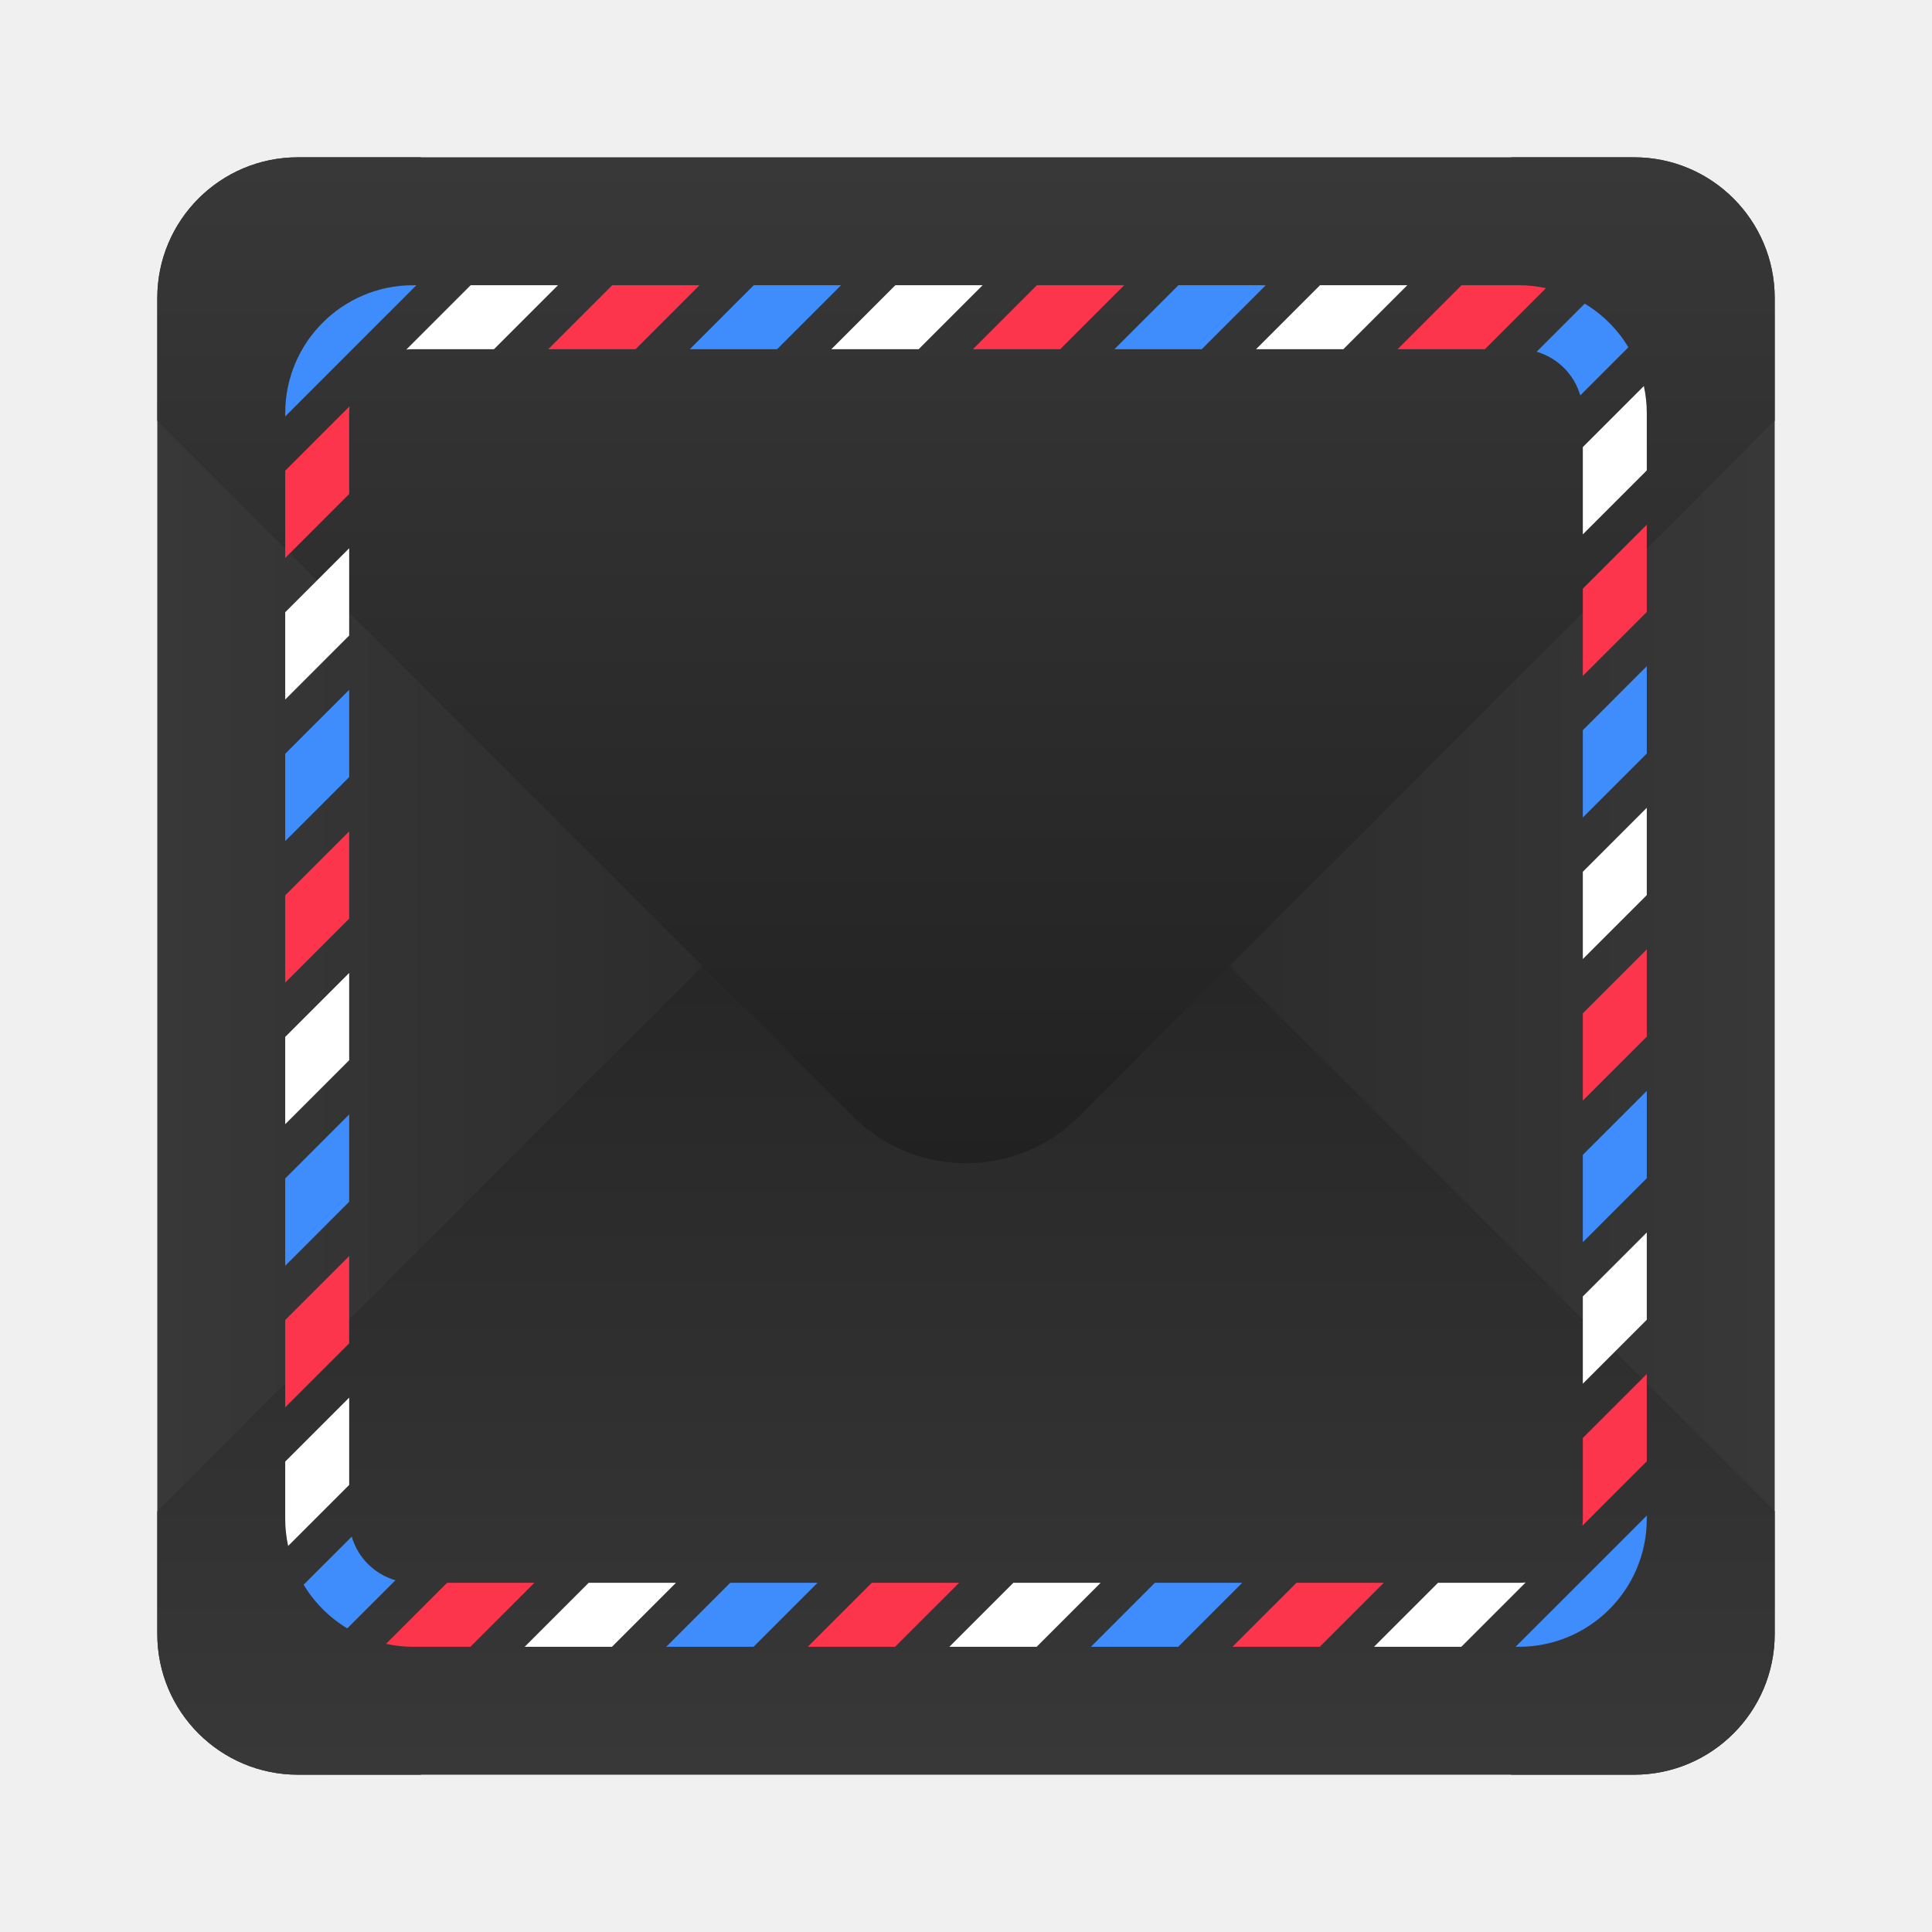
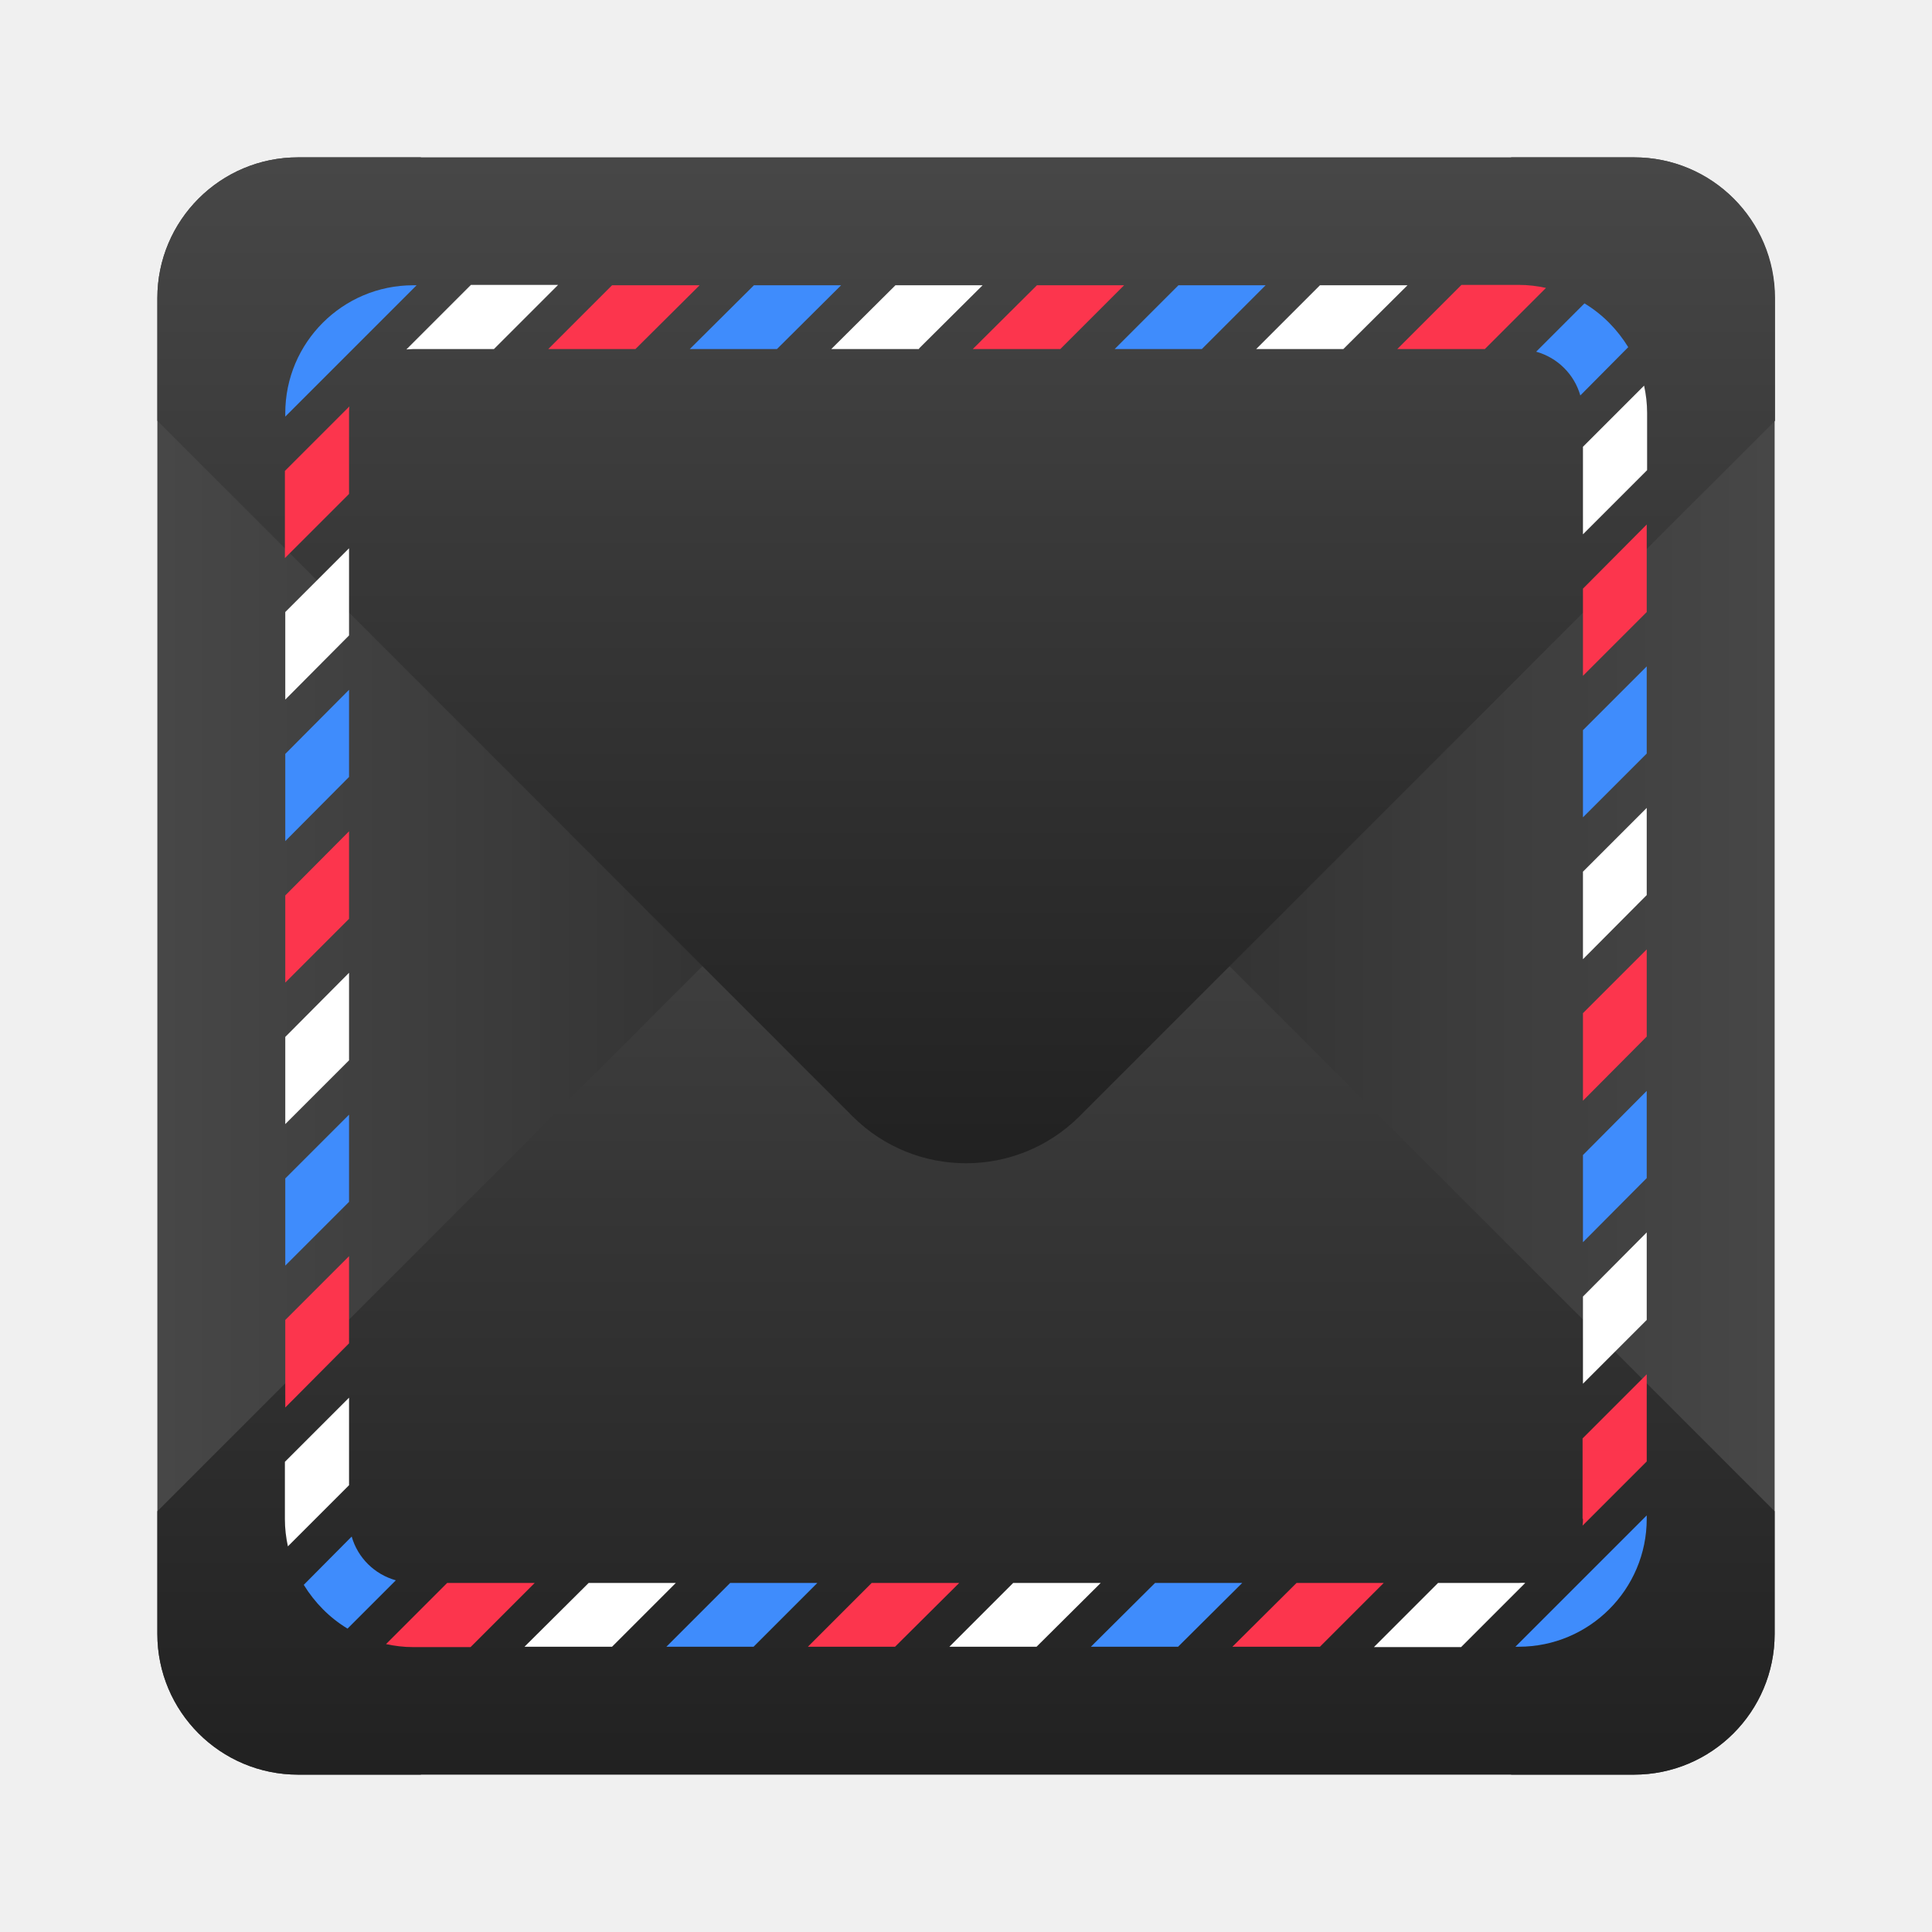
- <svg xmlns="http://www.w3.org/2000/svg" version="1.1" id="Layer_2" x="0px" y="0px" viewBox="0 0 512 512" style="enable-background:new 0 0 512 512;" xml:space="preserve">
+ <svg xmlns="http://www.w3.org/2000/svg" version="1.1" id="Layer_2_1_" x="0px" y="0px" viewBox="0 0 512 512" style="enable-background:new 0 0 512 512;" xml:space="preserve">
+   <style type="text/css">
+ 	.st0{fill:url(#SVGID_1_);}
+ 	.st1{fill:url(#SVGID_2_);}
+ 	.st2{fill:url(#SVGID_3_);}
+ 	.st3{fill:url(#SVGID_4_);}
+ 	.st4{display:none;fill:#2D2D2D;}
+ 	.st5{fill:none;}
+ 	.st6{fill:#FFFFFF;}
+ 	.st7{fill:#3F8CFC;}
+ 	.st8{fill:#FC354D;}
+ </style>
  <g>
    <g>
-       <linearGradient id="SVGID_1_" gradientUnits="userSpaceOnUse" x1="41.684" y1="256" x2="325.825" y2="256" gradientTransform="matrix(1 0 0 -1 0 512)">
-         <stop offset="0.003" style="stop-color:#383838" />
+       <linearGradient id="SVGID_1_" gradientUnits="userSpaceOnUse" x1="325.825" y1="256" x2="41.684" y2="256">
+         <stop offset="0" style="stop-color:#212121" />
+         <stop offset="0.997" style="stop-color:#474747" />
+       </linearGradient>
+       <path class="st0" d="M41.7,79v354c0,20.6,16.7,37.3,37.3,37.3h32.5L325.8,256L111.5,41.7H79C58.4,41.7,41.7,58.4,41.7,79z" />
+       <linearGradient id="SVGID_2_" gradientUnits="userSpaceOnUse" x1="470.316" y1="256" x2="186.175" y2="256">
+         <stop offset="3.400040e-03" style="stop-color:#474747" />
        <stop offset="1" style="stop-color:#212121" />
      </linearGradient>
-       <path style="fill:url(#SVGID_1_);" d="M41.684,78.976v354.048c0,20.596,16.696,37.292,37.292,37.292h32.533L325.825,256    L111.509,41.684H78.976C58.38,41.684,41.684,58.38,41.684,78.976z" />
-       <linearGradient id="SVGID_2_" gradientUnits="userSpaceOnUse" x1="186.175" y1="256" x2="470.316" y2="256" gradientTransform="matrix(1 0 0 -1 0 512)">
+       <path class="st1" d="M400.5,470.3H433c20.6,0,37.3-16.7,37.3-37.3V79c0-20.6-16.7-37.3-37.3-37.3h-32.5L186.2,256L400.5,470.3z" />
+       <linearGradient id="SVGID_3_" gradientUnits="userSpaceOnUse" x1="256" y1="470.316" x2="256" y2="186.175">
        <stop offset="0" style="stop-color:#212121" />
-         <stop offset="0.997" style="stop-color:#383838" />
+         <stop offset="0.997" style="stop-color:#474747" />
      </linearGradient>
-       <path style="fill:url(#SVGID_2_);" d="M400.491,470.316h32.533c20.596,0,37.292-16.696,37.292-37.292V78.976    c0-20.596-16.696-37.292-37.292-37.292h-32.533L186.175,256L400.491,470.316z" />
-       <linearGradient id="SVGID_3_" gradientUnits="userSpaceOnUse" x1="256" y1="41.684" x2="256" y2="325.825" gradientTransform="matrix(1 0 0 -1 0 512)">
-         <stop offset="0.003" style="stop-color:#383838" />
-         <stop offset="1" style="stop-color:#212121" />
+       <path class="st2" d="M470.3,433v-32.5L256,186.2L41.7,400.5V433c0,20.6,16.7,37.3,37.3,37.3h354    C453.6,470.3,470.3,453.6,470.3,433z" />
+       <linearGradient id="SVGID_4_" gradientUnits="userSpaceOnUse" x1="256" y1="308.272" x2="256" y2="41.684">
+         <stop offset="0" style="stop-color:#212121" />
+         <stop offset="0.997" style="stop-color:#474747" />
      </linearGradient>
-       <path style="fill:url(#SVGID_3_);" d="M470.316,433.024v-32.533L256,186.175L41.684,400.491v32.533    c0,20.596,16.696,37.292,37.292,37.292h354.048C453.62,470.316,470.316,453.62,470.316,433.024z" />
-       <linearGradient id="SVGID_4_" gradientUnits="userSpaceOnUse" x1="256" y1="203.727" x2="256" y2="470.316" gradientTransform="matrix(1 0 0 -1 0 512)">
-         <stop offset="0" style="stop-color:#212121" />
-         <stop offset="0.997" style="stop-color:#383838" />
-       </linearGradient>
-       <path style="fill:url(#SVGID_4_);" d="M285.965,295.86l184.351-184.351V78.976c0-20.596-16.696-37.292-37.292-37.292H78.976    c-20.596,0-37.292,16.696-37.292,37.292v32.533L226.035,295.86C242.584,312.41,269.416,312.41,285.965,295.86z" />
-       <path style="display:none;fill:#2D2D2D;" d="M402.513,92.537c9.347,0,16.951,7.604,16.951,16.951v293.026    c0,9.347-7.604,16.951-16.951,16.951H109.488c-9.347,0-16.951-7.604-16.951-16.951V109.488c0-9.347,7.604-16.951,16.951-16.951    H402.513 M402.513,75.586H109.488c-18.724,0-33.902,15.178-33.902,33.902v293.026c0,18.724,15.178,33.902,33.902,33.902h293.026    c18.724,0,33.902-15.178,33.902-33.902V109.488C436.415,90.764,421.237,75.586,402.513,75.586L402.513,75.586z" />
+       <path class="st3" d="M286,295.9l184.4-184.4V79c0-20.6-16.7-37.3-37.3-37.3H79c-20.6,0-37.3,16.7-37.3,37.3v32.5L226,295.9    C242.6,312.4,269.4,312.4,286,295.9z" />
+       <path class="st4" d="M402.5,92.5c9.3,0,17,7.6,17,17v293c0,9.3-7.6,17-17,17h-293c-9.3,0-17-7.6-17-17v-293c0-9.3,7.6-17,17-17    H402.5 M402.5,75.6h-293c-18.7,0-33.9,15.2-33.9,33.9v293c0,18.7,15.2,33.9,33.9,33.9h293c18.7,0,33.9-15.2,33.9-33.9v-293    C436.4,90.8,421.2,75.6,402.5,75.6L402.5,75.6z" />
      <g>
-         <line style="fill:none;" x1="193.512" y1="419.464" x2="216.646" y2="419.464" />
-         <line style="fill:none;" x1="419.464" y1="216.646" x2="419.464" y2="193.512" />
-         <line style="fill:none;" x1="92.537" y1="370.384" x2="92.537" y2="393.516" />
-         <line style="fill:none;" x1="393.516" y1="92.537" x2="370.384" y2="92.537" />
-         <line style="fill:none;" x1="419.464" y1="254.161" x2="419.464" y2="231.028" />
-         <polyline style="fill:none;" points="242.418,408.074 231.028,419.464 254.161,419.464    " />
-         <path style="fill:none;" d="M93.215,407.219c1.613,5.566,6,9.954,11.566,11.567" />
-         <path style="fill:none;" d="M418.786,104.781c-1.613-5.566-6.001-9.953-11.567-11.566" />
-         <line style="fill:none;" x1="155.999" y1="419.464" x2="179.131" y2="419.464" />
-         <line style="fill:none;" x1="419.464" y1="179.131" x2="419.464" y2="155.999" />
-         <line style="fill:none;" x1="419.464" y1="366.704" x2="419.464" y2="343.571" />
-         <line style="fill:none;" x1="343.571" y1="419.464" x2="366.704" y2="419.464" />
-         <path style="fill:none;" d="M381.085,419.464h21.428c0.609,0,1.21-0.036,1.803-0.099l15.049-15.049     c0.063-0.593,0.099-1.194,0.099-1.803v-21.428" />
-         <line style="fill:none;" x1="419.464" y1="329.189" x2="419.464" y2="306.057" />
-         <line style="fill:none;" x1="306.057" y1="419.464" x2="329.189" y2="419.464" />
-         <line style="fill:none;" x1="419.464" y1="291.675" x2="419.464" y2="268.543" />
-         <line style="fill:none;" x1="268.543" y1="419.464" x2="291.675" y2="419.464" />
-         <line style="fill:none;" x1="118.484" y1="419.464" x2="141.617" y2="419.464" />
-         <line style="fill:none;" x1="419.464" y1="141.617" x2="419.464" y2="118.484" />
-         <line style="fill:none;" x1="205.943" y1="92.537" x2="182.811" y2="92.537" />
-         <line style="fill:none;" x1="92.537" y1="182.811" x2="92.537" y2="205.943" />
-         <path style="fill:none;" d="M130.915,92.537h-21.427c-0.61,0-1.211,0.036-1.805,0.099l-15.047,15.047     c-0.063,0.593-0.099,1.195-0.099,1.805v21.427" />
-         <line style="fill:none;" x1="168.429" y1="92.537" x2="145.297" y2="92.537" />
-         <line style="fill:none;" x1="92.537" y1="145.297" x2="92.537" y2="168.429" />
-         <line style="fill:none;" x1="92.537" y1="332.869" x2="92.537" y2="356.002" />
-         <line style="fill:none;" x1="356.002" y1="92.537" x2="332.869" y2="92.537" />
-         <line style="fill:none;" x1="92.537" y1="295.353" x2="92.537" y2="318.487" />
-         <line style="fill:none;" x1="318.487" y1="92.537" x2="295.353" y2="92.537" />
-         <polyline style="fill:none;" points="242.419,93.575 243.457,92.537 220.324,92.537    " />
-         <line style="fill:none;" x1="92.537" y1="220.324" x2="92.537" y2="243.457" />
-         <line style="fill:none;" x1="92.537" y1="257.839" x2="92.537" y2="280.971" />
-         <polyline style="fill:none;" points="280.971,92.537 257.839,92.537 250.416,99.96    " />
-         <polygon style="fill:#FFFFFF;" points="92.537,145.297 75.586,162.248 75.586,185.38 92.537,168.429    " />
-         <polygon style="fill:#3F8CFC;" points="318.487,92.537 335.438,75.586 312.304,75.586 295.353,92.537    " />
-         <polygon style="fill:#FC354D;" points="280.971,92.537 297.922,75.586 274.79,75.586 257.839,92.537    " />
-         <path style="fill:#FC354D;" d="M393.516,92.537l16.174-16.174c-2.315-0.499-4.712-0.777-7.176-0.777h-15.179l-16.951,16.951     H393.516z" />
-         <path style="fill:#FC354D;" d="M92.537,109.488c0-0.61,0.036-1.211,0.099-1.805l-17.05,17.05v23.133l16.951-16.951V109.488z" />
-         <path style="fill:#FFFFFF;" d="M109.488,92.537h21.427l16.951-16.951h-23.133l-17.05,17.05     C108.276,92.572,108.878,92.537,109.488,92.537z" />
-         <path style="fill:#3F8CFC;" d="M418.786,104.781l12.75-12.75c-2.856-4.738-6.828-8.71-11.566-11.566l-12.75,12.75     C412.785,94.828,417.173,99.215,418.786,104.781z" />
-         <polygon style="fill:#3F8CFC;" points="205.943,92.537 222.894,75.586 199.761,75.586 182.811,92.537    " />
-         <polygon style="fill:#FC354D;" points="168.429,92.537 185.38,75.586 162.248,75.586 145.297,92.537    " />
-         <polygon style="fill:#FFFFFF;" points="243.457,92.537 243.746,92.248 260.408,75.586 237.275,75.586 220.324,92.537    " />
-         <polygon style="fill:#3F8CFC;" points="419.464,329.189 436.415,312.238 436.415,289.106 419.464,306.057    " />
-         <polygon style="fill:#FFFFFF;" points="419.464,366.704 436.415,349.753 436.415,326.62 419.464,343.571    " />
-         <path style="fill:#FFFFFF;" d="M419.464,141.617l16.951-16.951v-15.178c0-2.465-0.278-4.862-0.777-7.177l-16.174,16.174     L419.464,141.617L419.464,141.617z" />
-         <path style="fill:#3F8CFC;" d="M402.513,436.415c18.724,0,33.902-15.178,33.902-33.902v-0.865l-34.767,34.767H402.513z" />
-         <path style="fill:#3F8CFC;" d="M109.488,75.586c-18.724,0-33.902,15.178-33.902,33.902v0.863l34.765-34.765H109.488z" />
-         <path style="fill:#FC354D;" d="M419.464,402.513c0,0.609-0.036,1.21-0.099,1.803l17.05-17.05v-23.132l-16.951,16.951V402.513z" />
-         <polygon style="fill:#FC354D;" points="419.464,179.131 436.415,162.18 436.415,139.048 419.464,155.999    " />
-         <polygon style="fill:#3F8CFC;" points="419.464,216.646 436.415,199.695 436.415,176.562 419.464,193.512    " />
-         <polygon style="fill:#FC354D;" points="419.464,291.675 436.415,274.724 436.415,251.592 419.464,268.543    " />
-         <polygon style="fill:#FFFFFF;" points="419.464,254.161 436.415,237.21 436.415,214.077 419.464,231.028    " />
-         <polygon style="fill:#FFFFFF;" points="356.002,92.537 372.953,75.586 349.82,75.586 332.869,92.537    " />
-         <path style="fill:#FFFFFF;" d="M402.513,419.464h-21.428l-16.951,16.951h23.132l17.05-17.05     C403.723,419.429,403.123,419.464,402.513,419.464z" />
-         <path style="fill:#FC354D;" d="M118.484,419.464l-16.174,16.174c2.315,0.5,4.713,0.777,7.177,0.777h15.178l16.951-16.951     L118.484,419.464L118.484,419.464z" />
-         <polygon style="fill:#3F8CFC;" points="92.537,295.353 75.586,312.304 75.586,335.438 92.537,318.487    " />
-         <polygon style="fill:#FC354D;" points="343.571,419.464 326.62,436.415 349.753,436.415 366.704,419.464    " />
-         <polygon style="fill:#FFFFFF;" points="92.537,257.839 75.586,274.79 75.586,297.922 92.537,280.971    " />
-         <path style="fill:#FFFFFF;" d="M92.537,370.384l-16.951,16.951v15.179c0,2.464,0.278,4.861,0.777,7.176l16.174-16.174V370.384z" />
-         <polygon style="fill:#FC354D;" points="92.537,332.869 75.586,349.82 75.586,372.953 92.537,356.002    " />
-         <path style="fill:#3F8CFC;" d="M93.215,407.219l-12.75,12.75c2.856,4.738,6.828,8.71,11.566,11.566l12.75-12.75     C99.215,417.173,94.828,412.785,93.215,407.219z" />
-         <polygon style="fill:#FFFFFF;" points="155.999,419.464 139.048,436.415 162.18,436.415 179.131,419.464    " />
-         <polygon style="fill:#FC354D;" points="231.028,419.464 214.077,436.415 237.21,436.415 254.161,419.464    " />
-         <polygon style="fill:#3F8CFC;" points="92.537,182.811 75.586,199.761 75.586,222.894 92.537,205.943    " />
-         <polygon style="fill:#3F8CFC;" points="193.512,419.464 176.561,436.415 199.695,436.415 216.646,419.464    " />
-         <polygon style="fill:#FFFFFF;" points="268.543,419.464 251.592,436.415 274.724,436.415 291.675,419.464    " />
-         <polygon style="fill:#3F8CFC;" points="306.057,419.464 289.106,436.415 312.238,436.415 329.189,419.464    " />
-         <polygon style="fill:#FC354D;" points="92.537,220.324 75.586,237.275 75.586,260.408 92.537,243.457    " />
+         <line class="st5" x1="193.5" y1="419.5" x2="216.6" y2="419.5" />
+         <line class="st5" x1="419.5" y1="216.6" x2="419.5" y2="193.5" />
+         <line class="st5" x1="92.5" y1="370.4" x2="92.5" y2="393.5" />
+         <line class="st5" x1="393.5" y1="92.5" x2="370.4" y2="92.5" />
+         <line class="st5" x1="419.5" y1="254.2" x2="419.5" y2="231" />
+         <polyline class="st5" points="242.4,408.1 231,419.5 254.2,419.5    " />
+         <path class="st5" d="M93.2,407.2c1.6,5.6,6,10,11.6,11.6" />
+         <path class="st5" d="M418.8,104.8c-1.6-5.6-6-10-11.6-11.6" />
+         <line class="st5" x1="156" y1="419.5" x2="179.1" y2="419.5" />
+         <line class="st5" x1="419.5" y1="179.1" x2="419.5" y2="156" />
+         <line class="st5" x1="419.5" y1="366.7" x2="419.5" y2="343.6" />
+         <line class="st5" x1="343.6" y1="419.5" x2="366.7" y2="419.5" />
+         <path class="st5" d="M381.1,419.5h21.4c0.6,0,1.2,0,1.8-0.1l15-15c0.1-0.6,0.1-1.2,0.1-1.8v-21.4" />
+         <line class="st5" x1="419.5" y1="329.2" x2="419.5" y2="306.1" />
+         <line class="st5" x1="306.1" y1="419.5" x2="329.2" y2="419.5" />
+         <line class="st5" x1="419.5" y1="291.7" x2="419.5" y2="268.5" />
+         <line class="st5" x1="268.5" y1="419.5" x2="291.7" y2="419.5" />
+         <line class="st5" x1="118.5" y1="419.5" x2="141.6" y2="419.5" />
+         <line class="st5" x1="419.5" y1="141.6" x2="419.5" y2="118.5" />
+         <line class="st5" x1="205.9" y1="92.5" x2="182.8" y2="92.5" />
+         <line class="st5" x1="92.5" y1="182.8" x2="92.5" y2="205.9" />
+         <path class="st5" d="M130.9,92.5h-21.4c-0.6,0-1.2,0-1.8,0.1l-15,15c-0.1,0.6-0.1,1.2-0.1,1.8v21.4" />
+         <line class="st5" x1="168.4" y1="92.5" x2="145.3" y2="92.5" />
+         <line class="st5" x1="92.5" y1="145.3" x2="92.5" y2="168.4" />
+         <line class="st5" x1="92.5" y1="332.9" x2="92.5" y2="356" />
+         <line class="st5" x1="356" y1="92.5" x2="332.9" y2="92.5" />
+         <line class="st5" x1="92.5" y1="295.4" x2="92.5" y2="318.5" />
+         <line class="st5" x1="318.5" y1="92.5" x2="295.4" y2="92.5" />
+         <polyline class="st5" points="242.4,93.6 243.5,92.5 220.3,92.5    " />
+         <line class="st5" x1="92.5" y1="220.3" x2="92.5" y2="243.5" />
+         <line class="st5" x1="92.5" y1="257.8" x2="92.5" y2="281" />
+         <polyline class="st5" points="281,92.5 257.8,92.5 250.4,100    " />
+         <polygon class="st6" points="92.5,145.3 75.6,162.2 75.6,185.4 92.5,168.4    " />
+         <polygon class="st7" points="318.5,92.5 335.4,75.6 312.3,75.6 295.4,92.5    " />
+         <polygon class="st8" points="281,92.5 297.9,75.6 274.8,75.6 257.8,92.5    " />
+         <path class="st8" d="M393.5,92.5l16.2-16.2c-2.3-0.5-4.7-0.8-7.2-0.8h-15.2l-17,17H393.5z" />
+         <path class="st8" d="M92.5,109.5c0-0.6,0-1.2,0.1-1.8l-17.1,17.1v23.1l17-17V109.5z" />
+         <path class="st6" d="M109.5,92.5h21.4l17-17h-23.1l-17.1,17.1C108.3,92.6,108.9,92.5,109.5,92.5z" />
+         <path class="st7" d="M418.8,104.8L431.5,92c-2.9-4.7-6.8-8.7-11.6-11.6l-12.8,12.8C412.8,94.8,417.2,99.2,418.8,104.8z" />
+         <polygon class="st7" points="205.9,92.5 222.9,75.6 199.8,75.6 182.8,92.5    " />
+         <polygon class="st8" points="168.4,92.5 185.4,75.6 162.2,75.6 145.3,92.5    " />
+         <polygon class="st6" points="243.5,92.5 243.7,92.2 260.4,75.6 237.3,75.6 220.3,92.5    " />
+         <polygon class="st7" points="419.5,329.2 436.4,312.2 436.4,289.1 419.5,306.1    " />
+         <polygon class="st6" points="419.5,366.7 436.4,349.8 436.4,326.6 419.5,343.6    " />
+         <path class="st6" d="M419.5,141.6l17-17v-15.2c0-2.5-0.3-4.9-0.8-7.2l-16.2,16.2L419.5,141.6L419.5,141.6z" />
+         <path class="st7" d="M402.5,436.4c18.7,0,33.9-15.2,33.9-33.9v-0.9l-34.8,34.8H402.5z" />
+         <path class="st7" d="M109.5,75.6c-18.7,0-33.9,15.2-33.9,33.9v0.9l34.8-34.8H109.5z" />
+         <path class="st8" d="M419.5,402.5c0,0.6,0,1.2-0.1,1.8l17-17v-23.1l-17,17V402.5z" />
+         <polygon class="st8" points="419.5,179.1 436.4,162.2 436.4,139 419.5,156    " />
+         <polygon class="st7" points="419.5,216.6 436.4,199.7 436.4,176.6 419.5,193.5    " />
+         <polygon class="st8" points="419.5,291.7 436.4,274.7 436.4,251.6 419.5,268.5    " />
+         <polygon class="st6" points="419.5,254.2 436.4,237.2 436.4,214.1 419.5,231    " />
+         <polygon class="st6" points="356,92.5 373,75.6 349.8,75.6 332.9,92.5    " />
+         <path class="st6" d="M402.5,419.5h-21.4l-17,17h23.1l17-17C403.7,419.4,403.1,419.5,402.5,419.5z" />
+         <path class="st8" d="M118.5,419.5l-16.2,16.2c2.3,0.5,4.7,0.8,7.2,0.8h15.2l17-17L118.5,419.5L118.5,419.5z" />
+         <polygon class="st7" points="92.5,295.4 75.6,312.3 75.6,335.4 92.5,318.5    " />
+         <polygon class="st8" points="343.6,419.5 326.6,436.4 349.8,436.4 366.7,419.5    " />
+         <polygon class="st6" points="92.5,257.8 75.6,274.8 75.6,297.9 92.5,281    " />
+         <path class="st6" d="M92.5,370.4l-17,17v15.2c0,2.5,0.3,4.9,0.8,7.2l16.2-16.2V370.4z" />
+         <polygon class="st8" points="92.5,332.9 75.6,349.8 75.6,373 92.5,356    " />
+         <path class="st7" d="M93.2,407.2L80.5,420c2.9,4.7,6.8,8.7,11.6,11.6l12.8-12.8C99.2,417.2,94.8,412.8,93.2,407.2z" />
+         <polygon class="st6" points="156,419.5 139,436.4 162.2,436.4 179.1,419.5    " />
+         <polygon class="st8" points="231,419.5 214.1,436.4 237.2,436.4 254.2,419.5    " />
+         <polygon class="st7" points="92.5,182.8 75.6,199.8 75.6,222.9 92.5,205.9    " />
+         <polygon class="st7" points="193.5,419.5 176.6,436.4 199.7,436.4 216.6,419.5    " />
+         <polygon class="st6" points="268.5,419.5 251.6,436.4 274.7,436.4 291.7,419.5    " />
+         <polygon class="st7" points="306.1,419.5 289.1,436.4 312.2,436.4 329.2,419.5    " />
+         <polygon class="st8" points="92.5,220.3 75.6,237.3 75.6,260.4 92.5,243.5    " />
      </g>
    </g>
  </g>
</svg>
